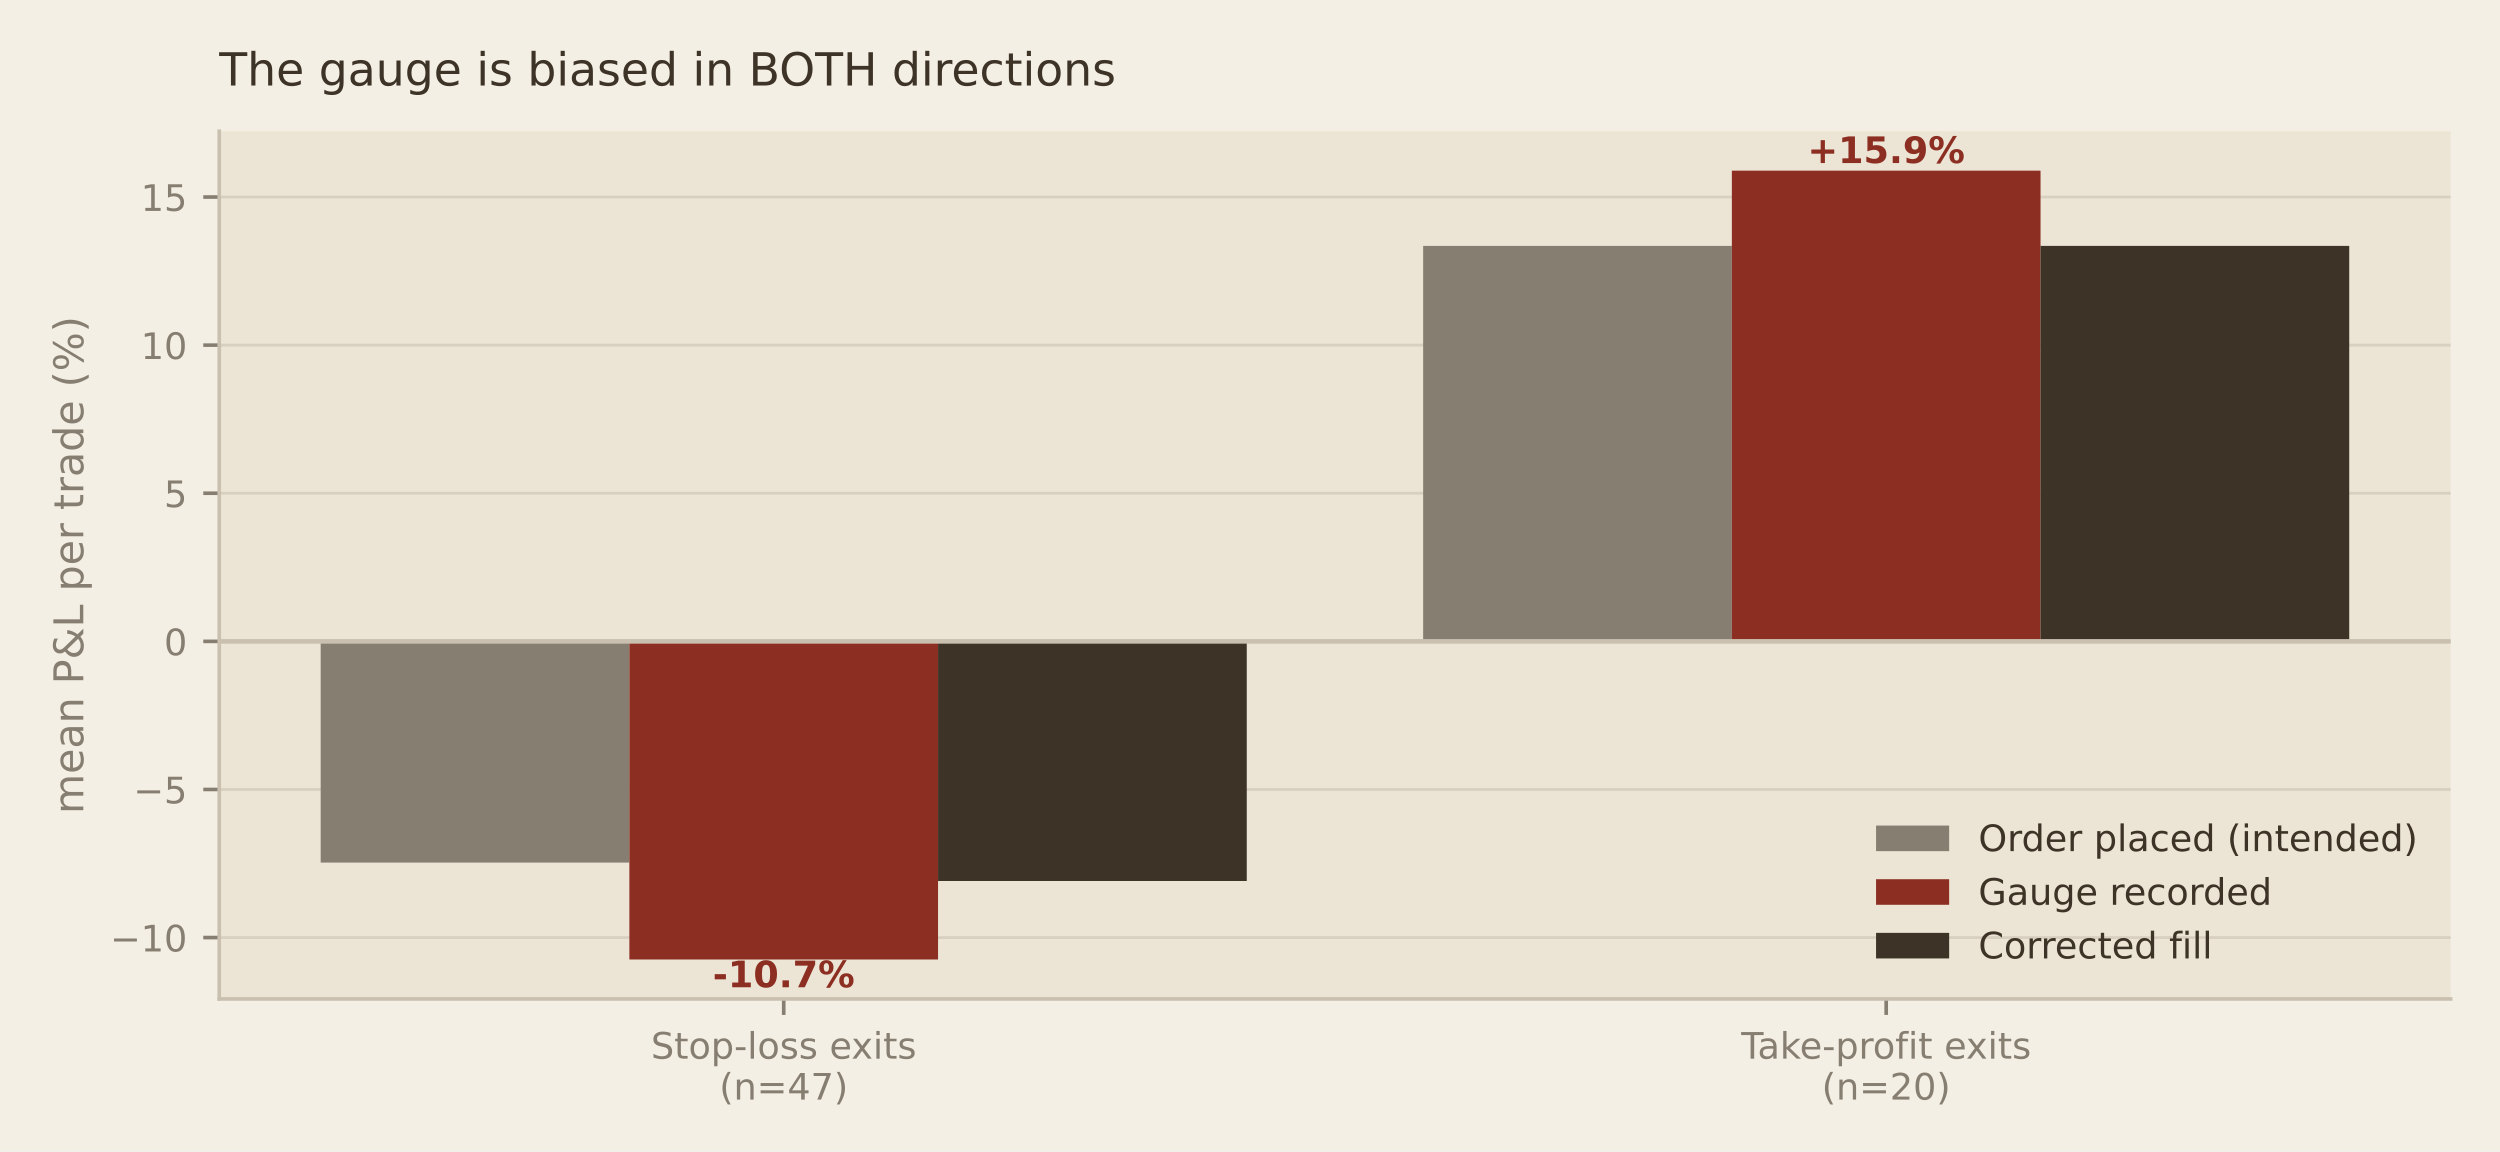
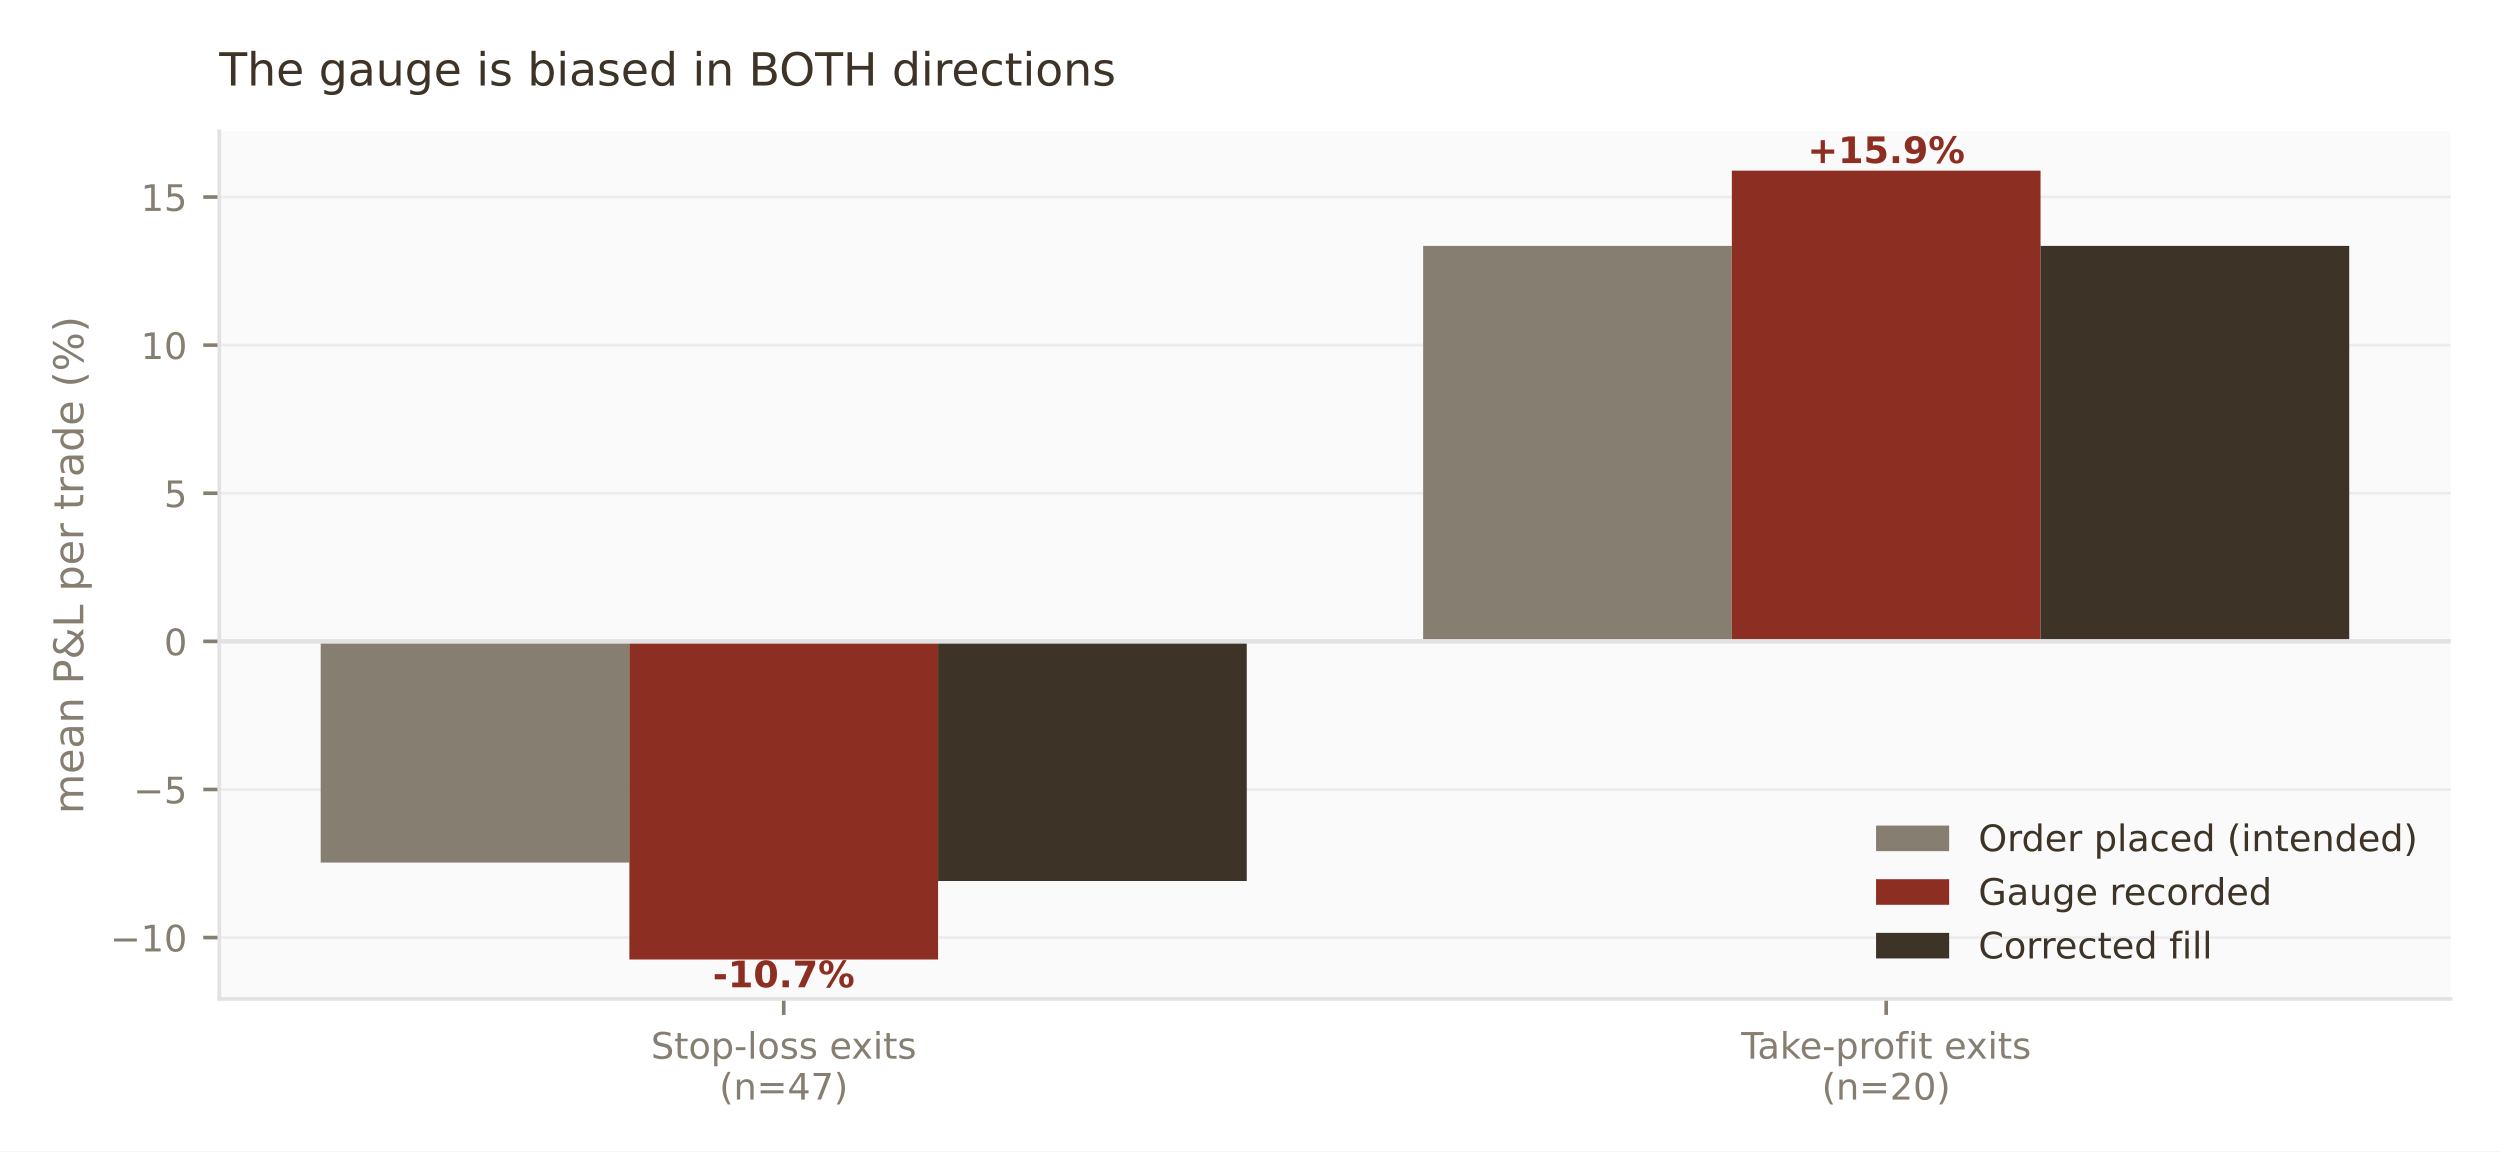
<svg xmlns="http://www.w3.org/2000/svg" xmlns:xlink="http://www.w3.org/1999/xlink" width="547.2pt" height="252pt" viewBox="0 0 547.2 252" version="1.1">
  <defs>
    <style type="text/css">*{stroke-linejoin: round; stroke-linecap: butt}</style>
  </defs>
  <g id="figure_1">
    <g id="patch_1">
-       <path d="M 0 252  L 547.2 252  L 547.2 0  L 0 0  z " style="fill: #f4efe4" />
+       <path d="M 0 252  L 547.2 252  L 547.2 0  L 0 0  z " style="fill: #ffffff" />
    </g>
    <g id="axes_1">
      <g id="patch_2">
-         <path d="M 47.99 218.648  L 536.4 218.648  L 536.4 28.72  L 47.99 28.72  z " style="fill: #ece5d6" />
+         <path d="M 47.99 218.648  L 536.4 218.648  L 536.4 28.72  L 47.99 28.72  z " style="fill: #fafafa" />
      </g>
      <g id="matplotlib.axis_1">
        <g id="xtick_1">
          <g id="line2d_1">
            <defs>
              <path id="m60b585667c" d="M 0 0  L 0 3.5  " style="stroke: #877e72; stroke-width: 0.8" />
            </defs>
            <g>
              <use xlink:href="#m60b585667c" x="171.54" y="218.648" style="fill: #877e72; stroke: #877e72; stroke-width: 0.8" />
            </g>
          </g>
          <g id="text_1">
            <g style="fill: #877e72" transform="translate(142.4835 231.7268) scale(0.08 -0.08)">
              <defs>
                <path id="DejaVuSans-53" d="M 3425 4513  L 3425 3897  Q 3066 4069 2747 4153  Q 2428 4238 2131 4238  Q 1616 4238 1336 4038  Q 1056 3838 1056 3469  Q 1056 3159 1242 3001  Q 1428 2844 1947 2747  L 2328 2669  Q 3034 2534 3370 2195  Q 3706 1856 3706 1288  Q 3706 609 3251 259  Q 2797 -91 1919 -91  Q 1588 -91 1214 -16  Q 841 59 441 206  L 441 856  Q 825 641 1194 531  Q 1563 422 1919 422  Q 2459 422 2753 634  Q 3047 847 3047 1241  Q 3047 1584 2836 1778  Q 2625 1972 2144 2069  L 1759 2144  Q 1053 2284 737 2584  Q 422 2884 422 3419  Q 422 4038 858 4394  Q 1294 4750 2059 4750  Q 2388 4750 2728 4690  Q 3069 4631 3425 4513  z " transform="scale(0.015625)" />
                <path id="DejaVuSans-74" d="M 1172 4494  L 1172 3500  L 2356 3500  L 2356 3053  L 1172 3053  L 1172 1153  Q 1172 725 1289 603  Q 1406 481 1766 481  L 2356 481  L 2356 0  L 1766 0  Q 1100 0 847 248  Q 594 497 594 1153  L 594 3053  L 172 3053  L 172 3500  L 594 3500  L 594 4494  L 1172 4494  z " transform="scale(0.015625)" />
                <path id="DejaVuSans-6f" d="M 1959 3097  Q 1497 3097 1228 2736  Q 959 2375 959 1747  Q 959 1119 1226 758  Q 1494 397 1959 397  Q 2419 397 2687 759  Q 2956 1122 2956 1747  Q 2956 2369 2687 2733  Q 2419 3097 1959 3097  z M 1959 3584  Q 2709 3584 3137 3096  Q 3566 2609 3566 1747  Q 3566 888 3137 398  Q 2709 -91 1959 -91  Q 1206 -91 779 398  Q 353 888 353 1747  Q 353 2609 779 3096  Q 1206 3584 1959 3584  z " transform="scale(0.015625)" />
                <path id="DejaVuSans-70" d="M 1159 525  L 1159 -1331  L 581 -1331  L 581 3500  L 1159 3500  L 1159 2969  Q 1341 3281 1617 3432  Q 1894 3584 2278 3584  Q 2916 3584 3314 3078  Q 3713 2572 3713 1747  Q 3713 922 3314 415  Q 2916 -91 2278 -91  Q 1894 -91 1617 61  Q 1341 213 1159 525  z M 3116 1747  Q 3116 2381 2855 2742  Q 2594 3103 2138 3103  Q 1681 3103 1420 2742  Q 1159 2381 1159 1747  Q 1159 1113 1420 752  Q 1681 391 2138 391  Q 2594 391 2855 752  Q 3116 1113 3116 1747  z " transform="scale(0.015625)" />
                <path id="DejaVuSans-2d" d="M 313 2009  L 1997 2009  L 1997 1497  L 313 1497  L 313 2009  z " transform="scale(0.015625)" />
                <path id="DejaVuSans-6c" d="M 603 4863  L 1178 4863  L 1178 0  L 603 0  L 603 4863  z " transform="scale(0.015625)" />
                <path id="DejaVuSans-73" d="M 2834 3397  L 2834 2853  Q 2591 2978 2328 3040  Q 2066 3103 1784 3103  Q 1356 3103 1142 2972  Q 928 2841 928 2578  Q 928 2378 1081 2264  Q 1234 2150 1697 2047  L 1894 2003  Q 2506 1872 2764 1633  Q 3022 1394 3022 966  Q 3022 478 2636 193  Q 2250 -91 1575 -91  Q 1294 -91 989 -36  Q 684 19 347 128  L 347 722  Q 666 556 975 473  Q 1284 391 1588 391  Q 1994 391 2212 530  Q 2431 669 2431 922  Q 2431 1156 2273 1281  Q 2116 1406 1581 1522  L 1381 1569  Q 847 1681 609 1914  Q 372 2147 372 2553  Q 372 3047 722 3315  Q 1072 3584 1716 3584  Q 2034 3584 2315 3537  Q 2597 3491 2834 3397  z " transform="scale(0.015625)" />
                <path id="DejaVuSans-20" transform="scale(0.015625)" />
                <path id="DejaVuSans-65" d="M 3597 1894  L 3597 1613  L 953 1613  Q 991 1019 1311 708  Q 1631 397 2203 397  Q 2534 397 2845 478  Q 3156 559 3463 722  L 3463 178  Q 3153 47 2828 -22  Q 2503 -91 2169 -91  Q 1331 -91 842 396  Q 353 884 353 1716  Q 353 2575 817 3079  Q 1281 3584 2069 3584  Q 2775 3584 3186 3129  Q 3597 2675 3597 1894  z M 3022 2063  Q 3016 2534 2758 2815  Q 2500 3097 2075 3097  Q 1594 3097 1305 2825  Q 1016 2553 972 2059  L 3022 2063  z " transform="scale(0.015625)" />
                <path id="DejaVuSans-78" d="M 3513 3500  L 2247 1797  L 3578 0  L 2900 0  L 1881 1375  L 863 0  L 184 0  L 1544 1831  L 300 3500  L 978 3500  L 1906 2253  L 2834 3500  L 3513 3500  z " transform="scale(0.015625)" />
                <path id="DejaVuSans-69" d="M 603 3500  L 1178 3500  L 1178 0  L 603 0  L 603 3500  z M 603 4863  L 1178 4863  L 1178 4134  L 603 4134  L 603 4863  z " transform="scale(0.015625)" />
              </defs>
              <use xlink:href="#DejaVuSans-53" />
              <use xlink:href="#DejaVuSans-74" transform="translate(63.47656 0)" />
              <use xlink:href="#DejaVuSans-6f" transform="translate(102.6855 0)" />
              <use xlink:href="#DejaVuSans-70" transform="translate(163.8672 0)" />
              <use xlink:href="#DejaVuSans-2d" transform="translate(227.3438 0)" />
              <use xlink:href="#DejaVuSans-6c" transform="translate(263.4277 0)" />
              <use xlink:href="#DejaVuSans-6f" transform="translate(291.2109 0)" />
              <use xlink:href="#DejaVuSans-73" transform="translate(352.3926 0)" />
              <use xlink:href="#DejaVuSans-73" transform="translate(404.4922 0)" />
              <use xlink:href="#DejaVuSans-20" transform="translate(456.5918 0)" />
              <use xlink:href="#DejaVuSans-65" transform="translate(488.3789 0)" />
              <use xlink:href="#DejaVuSans-78" transform="translate(548.1523 0)" />
              <use xlink:href="#DejaVuSans-69" transform="translate(607.332 0)" />
              <use xlink:href="#DejaVuSans-74" transform="translate(635.1152 0)" />
              <use xlink:href="#DejaVuSans-73" transform="translate(674.3242 0)" />
            </g>
            <g style="fill: #877e72" transform="translate(157.4422 240.685) scale(0.08 -0.08)">
              <defs>
                <path id="DejaVuSans-28" d="M 1984 4856  Q 1566 4138 1362 3434  Q 1159 2731 1159 2009  Q 1159 1288 1364 580  Q 1569 -128 1984 -844  L 1484 -844  Q 1016 -109 783 600  Q 550 1309 550 2009  Q 550 2706 781 3412  Q 1013 4119 1484 4856  L 1984 4856  z " transform="scale(0.015625)" />
                <path id="DejaVuSans-6e" d="M 3513 2113  L 3513 0  L 2938 0  L 2938 2094  Q 2938 2591 2744 2837  Q 2550 3084 2163 3084  Q 1697 3084 1428 2787  Q 1159 2491 1159 1978  L 1159 0  L 581 0  L 581 3500  L 1159 3500  L 1159 2956  Q 1366 3272 1645 3428  Q 1925 3584 2291 3584  Q 2894 3584 3203 3211  Q 3513 2838 3513 2113  z " transform="scale(0.015625)" />
                <path id="DejaVuSans-3d" d="M 678 2906  L 4684 2906  L 4684 2381  L 678 2381  L 678 2906  z M 678 1631  L 4684 1631  L 4684 1100  L 678 1100  L 678 1631  z " transform="scale(0.015625)" />
                <path id="DejaVuSans-34" d="M 2419 4116  L 825 1625  L 2419 1625  L 2419 4116  z M 2253 4666  L 3047 4666  L 3047 1625  L 3713 1625  L 3713 1100  L 3047 1100  L 3047 0  L 2419 0  L 2419 1100  L 313 1100  L 313 1709  L 2253 4666  z " transform="scale(0.015625)" />
                <path id="DejaVuSans-37" d="M 525 4666  L 3525 4666  L 3525 4397  L 1831 0  L 1172 0  L 2766 4134  L 525 4134  L 525 4666  z " transform="scale(0.015625)" />
                <path id="DejaVuSans-29" d="M 513 4856  L 1013 4856  Q 1481 4119 1714 3412  Q 1947 2706 1947 2009  Q 1947 1309 1714 600  Q 1481 -109 1013 -844  L 513 -844  Q 928 -128 1133 580  Q 1338 1288 1338 2009  Q 1338 2731 1133 3434  Q 928 4138 513 4856  z " transform="scale(0.015625)" />
              </defs>
              <use xlink:href="#DejaVuSans-28" />
              <use xlink:href="#DejaVuSans-6e" transform="translate(39.01367 0)" />
              <use xlink:href="#DejaVuSans-3d" transform="translate(102.3926 0)" />
              <use xlink:href="#DejaVuSans-34" transform="translate(186.1816 0)" />
              <use xlink:href="#DejaVuSans-37" transform="translate(249.8047 0)" />
              <use xlink:href="#DejaVuSans-29" transform="translate(313.4277 0)" />
            </g>
          </g>
        </g>
        <g id="xtick_2">
          <g id="line2d_2">
            <g>
              <use xlink:href="#m60b585667c" x="412.85" y="218.648" style="fill: #877e72; stroke: #877e72; stroke-width: 0.8" />
            </g>
          </g>
          <g id="text_2">
            <g style="fill: #877e72" transform="translate(381.1178 231.7268) scale(0.08 -0.08)">
              <defs>
                <path id="DejaVuSans-54" d="M -19 4666  L 3928 4666  L 3928 4134  L 2272 4134  L 2272 0  L 1638 0  L 1638 4134  L -19 4134  L -19 4666  z " transform="scale(0.015625)" />
                <path id="DejaVuSans-61" d="M 2194 1759  Q 1497 1759 1228 1600  Q 959 1441 959 1056  Q 959 750 1161 570  Q 1363 391 1709 391  Q 2188 391 2477 730  Q 2766 1069 2766 1631  L 2766 1759  L 2194 1759  z M 3341 1997  L 3341 0  L 2766 0  L 2766 531  Q 2569 213 2275 61  Q 1981 -91 1556 -91  Q 1019 -91 701 211  Q 384 513 384 1019  Q 384 1609 779 1909  Q 1175 2209 1959 2209  L 2766 2209  L 2766 2266  Q 2766 2663 2505 2880  Q 2244 3097 1772 3097  Q 1472 3097 1187 3025  Q 903 2953 641 2809  L 641 3341  Q 956 3463 1253 3523  Q 1550 3584 1831 3584  Q 2591 3584 2966 3190  Q 3341 2797 3341 1997  z " transform="scale(0.015625)" />
                <path id="DejaVuSans-6b" d="M 581 4863  L 1159 4863  L 1159 1991  L 2875 3500  L 3609 3500  L 1753 1863  L 3688 0  L 2938 0  L 1159 1709  L 1159 0  L 581 0  L 581 4863  z " transform="scale(0.015625)" />
                <path id="DejaVuSans-72" d="M 2631 2963  Q 2534 3019 2420 3045  Q 2306 3072 2169 3072  Q 1681 3072 1420 2755  Q 1159 2438 1159 1844  L 1159 0  L 581 0  L 581 3500  L 1159 3500  L 1159 2956  Q 1341 3275 1631 3429  Q 1922 3584 2338 3584  Q 2397 3584 2469 3576  Q 2541 3569 2628 3553  L 2631 2963  z " transform="scale(0.015625)" />
                <path id="DejaVuSans-66" d="M 2375 4863  L 2375 4384  L 1825 4384  Q 1516 4384 1395 4259  Q 1275 4134 1275 3809  L 1275 3500  L 2222 3500  L 2222 3053  L 1275 3053  L 1275 0  L 697 0  L 697 3053  L 147 3053  L 147 3500  L 697 3500  L 697 3744  Q 697 4328 969 4595  Q 1241 4863 1831 4863  L 2375 4863  z " transform="scale(0.015625)" />
              </defs>
              <use xlink:href="#DejaVuSans-54" />
              <use xlink:href="#DejaVuSans-61" transform="translate(44.58398 0)" />
              <use xlink:href="#DejaVuSans-6b" transform="translate(105.8633 0)" />
              <use xlink:href="#DejaVuSans-65" transform="translate(160.1484 0)" />
              <use xlink:href="#DejaVuSans-2d" transform="translate(221.6719 0)" />
              <use xlink:href="#DejaVuSans-70" transform="translate(257.7559 0)" />
              <use xlink:href="#DejaVuSans-72" transform="translate(321.2324 0)" />
              <use xlink:href="#DejaVuSans-6f" transform="translate(360.0957 0)" />
              <use xlink:href="#DejaVuSans-66" transform="translate(421.2773 0)" />
              <use xlink:href="#DejaVuSans-69" transform="translate(456.4824 0)" />
              <use xlink:href="#DejaVuSans-74" transform="translate(484.2656 0)" />
              <use xlink:href="#DejaVuSans-20" transform="translate(523.4746 0)" />
              <use xlink:href="#DejaVuSans-65" transform="translate(555.2617 0)" />
              <use xlink:href="#DejaVuSans-78" transform="translate(615.0352 0)" />
              <use xlink:href="#DejaVuSans-69" transform="translate(674.2148 0)" />
              <use xlink:href="#DejaVuSans-74" transform="translate(701.998 0)" />
              <use xlink:href="#DejaVuSans-73" transform="translate(741.207 0)" />
            </g>
            <g style="fill: #877e72" transform="translate(398.7515 240.685) scale(0.08 -0.08)">
              <defs>
                <path id="DejaVuSans-32" d="M 1228 531  L 3431 531  L 3431 0  L 469 0  L 469 531  Q 828 903 1448 1529  Q 2069 2156 2228 2338  Q 2531 2678 2651 2914  Q 2772 3150 2772 3378  Q 2772 3750 2511 3984  Q 2250 4219 1831 4219  Q 1534 4219 1204 4116  Q 875 4013 500 3803  L 500 4441  Q 881 4594 1212 4672  Q 1544 4750 1819 4750  Q 2544 4750 2975 4387  Q 3406 4025 3406 3419  Q 3406 3131 3298 2873  Q 3191 2616 2906 2266  Q 2828 2175 2409 1742  Q 1991 1309 1228 531  z " transform="scale(0.015625)" />
                <path id="DejaVuSans-30" d="M 2034 4250  Q 1547 4250 1301 3770  Q 1056 3291 1056 2328  Q 1056 1369 1301 889  Q 1547 409 2034 409  Q 2525 409 2770 889  Q 3016 1369 3016 2328  Q 3016 3291 2770 3770  Q 2525 4250 2034 4250  z M 2034 4750  Q 2819 4750 3233 4129  Q 3647 3509 3647 2328  Q 3647 1150 3233 529  Q 2819 -91 2034 -91  Q 1250 -91 836 529  Q 422 1150 422 2328  Q 422 3509 836 4129  Q 1250 4750 2034 4750  z " transform="scale(0.015625)" />
              </defs>
              <use xlink:href="#DejaVuSans-28" />
              <use xlink:href="#DejaVuSans-6e" transform="translate(39.01367 0)" />
              <use xlink:href="#DejaVuSans-3d" transform="translate(102.3926 0)" />
              <use xlink:href="#DejaVuSans-32" transform="translate(186.1816 0)" />
              <use xlink:href="#DejaVuSans-30" transform="translate(249.8047 0)" />
              <use xlink:href="#DejaVuSans-29" transform="translate(313.4277 0)" />
            </g>
          </g>
        </g>
      </g>
      <g id="matplotlib.axis_2">
        <g id="ytick_1">
          <g id="line2d_3">
-             <path d="M 47.99 205.217  L 536.4 205.217  " clip-path="url(#p1e7b9d363e)" style="fill: none; stroke: #c9c0b0; stroke-opacity: 0.6; stroke-width: 0.6; stroke-linecap: square" />
+             <path d="M 47.99 205.217  L 536.4 205.217  " clip-path="url(#p1e7b9d363e)" style="fill: none; stroke: #e2e2e2; stroke-opacity: 0.6; stroke-width: 0.6; stroke-linecap: square" />
          </g>
          <g id="line2d_4">
            <defs>
              <path id="m9ffd60b6a6" d="M 0 0  L -3.5 0  " style="stroke: #877e72; stroke-width: 0.8" />
            </defs>
            <g>
              <use xlink:href="#m9ffd60b6a6" x="47.99" y="205.217" style="fill: #877e72; stroke: #877e72; stroke-width: 0.8" />
            </g>
          </g>
          <g id="text_3">
            <g style="fill: #877e72" transform="translate(24.10625 208.2563) scale(0.08 -0.08)">
              <defs>
                <path id="DejaVuSans-2212" d="M 678 2272  L 4684 2272  L 4684 1741  L 678 1741  L 678 2272  z " transform="scale(0.015625)" />
                <path id="DejaVuSans-31" d="M 794 531  L 1825 531  L 1825 4091  L 703 3866  L 703 4441  L 1819 4666  L 2450 4666  L 2450 531  L 3481 531  L 3481 0  L 794 0  L 794 531  z " transform="scale(0.015625)" />
              </defs>
              <use xlink:href="#DejaVuSans-2212" />
              <use xlink:href="#DejaVuSans-31" transform="translate(83.78906 0)" />
              <use xlink:href="#DejaVuSans-30" transform="translate(147.4121 0)" />
            </g>
          </g>
        </g>
        <g id="ytick_2">
          <g id="line2d_5">
-             <path d="M 47.99 172.798  L 536.4 172.798  " clip-path="url(#p1e7b9d363e)" style="fill: none; stroke: #c9c0b0; stroke-opacity: 0.6; stroke-width: 0.6; stroke-linecap: square" />
+             <path d="M 47.99 172.798  L 536.4 172.798  " clip-path="url(#p1e7b9d363e)" style="fill: none; stroke: #e2e2e2; stroke-opacity: 0.6; stroke-width: 0.6; stroke-linecap: square" />
          </g>
          <g id="line2d_6">
            <g>
              <use xlink:href="#m9ffd60b6a6" x="47.99" y="172.798" style="fill: #877e72; stroke: #877e72; stroke-width: 0.8" />
            </g>
          </g>
          <g id="text_4">
            <g style="fill: #877e72" transform="translate(29.19625 175.8377) scale(0.08 -0.08)">
              <defs>
                <path id="DejaVuSans-35" d="M 691 4666  L 3169 4666  L 3169 4134  L 1269 4134  L 1269 2991  Q 1406 3038 1543 3061  Q 1681 3084 1819 3084  Q 2600 3084 3056 2656  Q 3513 2228 3513 1497  Q 3513 744 3044 326  Q 2575 -91 1722 -91  Q 1428 -91 1123 -41  Q 819 9 494 109  L 494 744  Q 775 591 1075 516  Q 1375 441 1709 441  Q 2250 441 2565 725  Q 2881 1009 2881 1497  Q 2881 1984 2565 2268  Q 2250 2553 1709 2553  Q 1456 2553 1204 2497  Q 953 2441 691 2322  L 691 4666  z " transform="scale(0.015625)" />
              </defs>
              <use xlink:href="#DejaVuSans-2212" />
              <use xlink:href="#DejaVuSans-35" transform="translate(83.78906 0)" />
            </g>
          </g>
        </g>
        <g id="ytick_3">
          <g id="line2d_7">
-             <path d="M 47.99 140.38  L 536.4 140.38  " clip-path="url(#p1e7b9d363e)" style="fill: none; stroke: #c9c0b0; stroke-opacity: 0.6; stroke-width: 0.6; stroke-linecap: square" />
+             <path d="M 47.99 140.38  L 536.4 140.38  " clip-path="url(#p1e7b9d363e)" style="fill: none; stroke: #e2e2e2; stroke-opacity: 0.6; stroke-width: 0.6; stroke-linecap: square" />
          </g>
          <g id="line2d_8">
            <g>
              <use xlink:href="#m9ffd60b6a6" x="47.99" y="140.38" style="fill: #877e72; stroke: #877e72; stroke-width: 0.8" />
            </g>
          </g>
          <g id="text_5">
            <g style="fill: #877e72" transform="translate(35.9 143.419) scale(0.08 -0.08)">
              <use xlink:href="#DejaVuSans-30" />
            </g>
          </g>
        </g>
        <g id="ytick_4">
          <g id="line2d_9">
-             <path d="M 47.99 107.961  L 536.4 107.961  " clip-path="url(#p1e7b9d363e)" style="fill: none; stroke: #c9c0b0; stroke-opacity: 0.6; stroke-width: 0.6; stroke-linecap: square" />
+             <path d="M 47.99 107.961  L 536.4 107.961  " clip-path="url(#p1e7b9d363e)" style="fill: none; stroke: #e2e2e2; stroke-opacity: 0.6; stroke-width: 0.6; stroke-linecap: square" />
          </g>
          <g id="line2d_10">
            <g>
              <use xlink:href="#m9ffd60b6a6" x="47.99" y="107.961" style="fill: #877e72; stroke: #877e72; stroke-width: 0.8" />
            </g>
          </g>
          <g id="text_6">
            <g style="fill: #877e72" transform="translate(35.9 111.0003) scale(0.08 -0.08)">
              <use xlink:href="#DejaVuSans-35" />
            </g>
          </g>
        </g>
        <g id="ytick_5">
          <g id="line2d_11">
-             <path d="M 47.99 75.542  L 536.4 75.542  " clip-path="url(#p1e7b9d363e)" style="fill: none; stroke: #c9c0b0; stroke-opacity: 0.6; stroke-width: 0.6; stroke-linecap: square" />
+             <path d="M 47.99 75.542  L 536.4 75.542  " clip-path="url(#p1e7b9d363e)" style="fill: none; stroke: #e2e2e2; stroke-opacity: 0.6; stroke-width: 0.6; stroke-linecap: square" />
          </g>
          <g id="line2d_12">
            <g>
              <use xlink:href="#m9ffd60b6a6" x="47.99" y="75.542" style="fill: #877e72; stroke: #877e72; stroke-width: 0.8" />
            </g>
          </g>
          <g id="text_7">
            <g style="fill: #877e72" transform="translate(30.81 78.58165) scale(0.08 -0.08)">
              <use xlink:href="#DejaVuSans-31" />
              <use xlink:href="#DejaVuSans-30" transform="translate(63.62305 0)" />
            </g>
          </g>
        </g>
        <g id="ytick_6">
          <g id="line2d_13">
-             <path d="M 47.99 43.124  L 536.4 43.124  " clip-path="url(#p1e7b9d363e)" style="fill: none; stroke: #c9c0b0; stroke-opacity: 0.6; stroke-width: 0.6; stroke-linecap: square" />
+             <path d="M 47.99 43.124  L 536.4 43.124  " clip-path="url(#p1e7b9d363e)" style="fill: none; stroke: #e2e2e2; stroke-opacity: 0.6; stroke-width: 0.6; stroke-linecap: square" />
          </g>
          <g id="line2d_14">
            <g>
              <use xlink:href="#m9ffd60b6a6" x="47.99" y="43.124" style="fill: #877e72; stroke: #877e72; stroke-width: 0.8" />
            </g>
          </g>
          <g id="text_8">
            <g style="fill: #877e72" transform="translate(30.81 46.16299) scale(0.08 -0.08)">
              <use xlink:href="#DejaVuSans-31" />
              <use xlink:href="#DejaVuSans-35" transform="translate(63.62305 0)" />
            </g>
          </g>
        </g>
        <g id="text_9">
          <g style="fill: #877e72" transform="translate(18.23453 178.1565) rotate(-90) scale(0.09 -0.09)">
            <defs>
              <path id="DejaVuSans-6d" d="M 3328 2828  Q 3544 3216 3844 3400  Q 4144 3584 4550 3584  Q 5097 3584 5394 3201  Q 5691 2819 5691 2113  L 5691 0  L 5113 0  L 5113 2094  Q 5113 2597 4934 2840  Q 4756 3084 4391 3084  Q 3944 3084 3684 2787  Q 3425 2491 3425 1978  L 3425 0  L 2847 0  L 2847 2094  Q 2847 2600 2669 2842  Q 2491 3084 2119 3084  Q 1678 3084 1418 2786  Q 1159 2488 1159 1978  L 1159 0  L 581 0  L 581 3500  L 1159 3500  L 1159 2956  Q 1356 3278 1631 3431  Q 1906 3584 2284 3584  Q 2666 3584 2933 3390  Q 3200 3197 3328 2828  z " transform="scale(0.015625)" />
              <path id="DejaVuSans-50" d="M 1259 4147  L 1259 2394  L 2053 2394  Q 2494 2394 2734 2622  Q 2975 2850 2975 3272  Q 2975 3691 2734 3919  Q 2494 4147 2053 4147  L 1259 4147  z M 628 4666  L 2053 4666  Q 2838 4666 3239 4311  Q 3641 3956 3641 3272  Q 3641 2581 3239 2228  Q 2838 1875 2053 1875  L 1259 1875  L 1259 0  L 628 0  L 628 4666  z " transform="scale(0.015625)" />
              <path id="DejaVuSans-26" d="M 1556 2509  Q 1272 2256 1139 2004  Q 1006 1753 1006 1478  Q 1006 1022 1337 719  Q 1669 416 2169 416  Q 2466 416 2725 514  Q 2984 613 3213 813  L 1556 2509  z M 1997 2859  L 3584 1234  Q 3769 1513 3872 1830  Q 3975 2147 3994 2503  L 4575 2503  Q 4538 2091 4375 1687  Q 4213 1284 3922 891  L 4794 0  L 4006 0  L 3559 459  Q 3234 181 2878 45  Q 2522 -91 2113 -91  Q 1359 -91 881 339  Q 403 769 403 1441  Q 403 1841 612 2192  Q 822 2544 1241 2853  Q 1091 3050 1012 3245  Q 934 3441 934 3628  Q 934 4134 1281 4442  Q 1628 4750 2203 4750  Q 2463 4750 2720 4694  Q 2978 4638 3244 4525  L 3244 3956  Q 2972 4103 2725 4179  Q 2478 4256 2266 4256  Q 1938 4256 1733 4082  Q 1528 3909 1528 3634  Q 1528 3475 1620 3314  Q 1713 3153 1997 2859  z " transform="scale(0.015625)" />
              <path id="DejaVuSans-4c" d="M 628 4666  L 1259 4666  L 1259 531  L 3531 531  L 3531 0  L 628 0  L 628 4666  z " transform="scale(0.015625)" />
              <path id="DejaVuSans-64" d="M 2906 2969  L 2906 4863  L 3481 4863  L 3481 0  L 2906 0  L 2906 525  Q 2725 213 2448 61  Q 2172 -91 1784 -91  Q 1150 -91 751 415  Q 353 922 353 1747  Q 353 2572 751 3078  Q 1150 3584 1784 3584  Q 2172 3584 2448 3432  Q 2725 3281 2906 2969  z M 947 1747  Q 947 1113 1208 752  Q 1469 391 1925 391  Q 2381 391 2643 752  Q 2906 1113 2906 1747  Q 2906 2381 2643 2742  Q 2381 3103 1925 3103  Q 1469 3103 1208 2742  Q 947 2381 947 1747  z " transform="scale(0.015625)" />
              <path id="DejaVuSans-25" d="M 4653 2053  Q 4381 2053 4226 1822  Q 4072 1591 4072 1178  Q 4072 772 4226 539  Q 4381 306 4653 306  Q 4919 306 5073 539  Q 5228 772 5228 1178  Q 5228 1588 5073 1820  Q 4919 2053 4653 2053  z M 4653 2450  Q 5147 2450 5437 2106  Q 5728 1763 5728 1178  Q 5728 594 5436 251  Q 5144 -91 4653 -91  Q 4153 -91 3862 251  Q 3572 594 3572 1178  Q 3572 1766 3864 2108  Q 4156 2450 4653 2450  z M 1428 4353  Q 1159 4353 1004 4120  Q 850 3888 850 3481  Q 850 3069 1003 2837  Q 1156 2606 1428 2606  Q 1700 2606 1854 2837  Q 2009 3069 2009 3481  Q 2009 3884 1853 4118  Q 1697 4353 1428 4353  z M 4250 4750  L 4750 4750  L 1831 -91  L 1331 -91  L 4250 4750  z M 1428 4750  Q 1922 4750 2215 4408  Q 2509 4066 2509 3481  Q 2509 2891 2217 2550  Q 1925 2209 1428 2209  Q 931 2209 642 2551  Q 353 2894 353 3481  Q 353 4063 643 4406  Q 934 4750 1428 4750  z " transform="scale(0.015625)" />
            </defs>
            <use xlink:href="#DejaVuSans-6d" />
            <use xlink:href="#DejaVuSans-65" transform="translate(97.41211 0)" />
            <use xlink:href="#DejaVuSans-61" transform="translate(158.9355 0)" />
            <use xlink:href="#DejaVuSans-6e" transform="translate(220.2148 0)" />
            <use xlink:href="#DejaVuSans-20" transform="translate(283.5938 0)" />
            <use xlink:href="#DejaVuSans-50" transform="translate(315.3809 0)" />
            <use xlink:href="#DejaVuSans-26" transform="translate(375.6836 0)" />
            <use xlink:href="#DejaVuSans-4c" transform="translate(453.6621 0)" />
            <use xlink:href="#DejaVuSans-20" transform="translate(509.375 0)" />
            <use xlink:href="#DejaVuSans-70" transform="translate(541.1621 0)" />
            <use xlink:href="#DejaVuSans-65" transform="translate(604.6387 0)" />
            <use xlink:href="#DejaVuSans-72" transform="translate(666.1621 0)" />
            <use xlink:href="#DejaVuSans-20" transform="translate(707.2754 0)" />
            <use xlink:href="#DejaVuSans-74" transform="translate(739.0625 0)" />
            <use xlink:href="#DejaVuSans-72" transform="translate(778.2715 0)" />
            <use xlink:href="#DejaVuSans-61" transform="translate(819.3848 0)" />
            <use xlink:href="#DejaVuSans-64" transform="translate(880.6641 0)" />
            <use xlink:href="#DejaVuSans-65" transform="translate(944.1406 0)" />
            <use xlink:href="#DejaVuSans-20" transform="translate(1005.664 0)" />
            <use xlink:href="#DejaVuSans-28" transform="translate(1037.451 0)" />
            <use xlink:href="#DejaVuSans-25" transform="translate(1076.465 0)" />
            <use xlink:href="#DejaVuSans-29" transform="translate(1171.484 0)" />
          </g>
        </g>
      </g>
      <g id="patch_3">
        <path d="M 70.19 140.38  L 137.757 140.38  L 137.757 188.801  L 70.19 188.801  z " clip-path="url(#p1e7b9d363e)" style="fill: #877e72" />
      </g>
      <g id="patch_4">
        <path d="M 311.5 140.38  L 379.066 140.38  L 379.066 53.822  L 311.5 53.822  z " clip-path="url(#p1e7b9d363e)" style="fill: #877e72" />
      </g>
      <g id="patch_5">
        <path d="M 137.757 140.38  L 205.324 140.38  L 205.324 210.015  L 137.757 210.015  z " clip-path="url(#p1e7b9d363e)" style="fill: #8c2f22" />
      </g>
      <g id="patch_6">
        <path d="M 379.066 140.38  L 446.633 140.38  L 446.633 37.353  L 379.066 37.353  z " clip-path="url(#p1e7b9d363e)" style="fill: #8c2f22" />
      </g>
      <g id="patch_7">
        <path d="M 205.324 140.38  L 272.89 140.38  L 272.89 192.833  L 205.324 192.833  z " clip-path="url(#p1e7b9d363e)" style="fill: #3d3327" />
      </g>
      <g id="patch_8">
        <path d="M 446.633 140.38  L 514.2 140.38  L 514.2 53.822  L 446.633 53.822  z " clip-path="url(#p1e7b9d363e)" style="fill: #3d3327" />
      </g>
      <g id="line2d_15">
-         <path d="M 47.99 140.38  L 536.4 140.38  " clip-path="url(#p1e7b9d363e)" style="fill: none; stroke: #c9c0b0; stroke-linecap: square" />
+         <path d="M 47.99 140.38  L 536.4 140.38  " clip-path="url(#p1e7b9d363e)" style="fill: none; stroke: #e2e2e2; stroke-linecap: square" />
      </g>
      <g id="patch_9">
-         <path d="M 47.99 218.648  L 47.99 28.72  " style="fill: none; stroke: #c9c0b0; stroke-width: 0.8; stroke-linejoin: miter; stroke-linecap: square" />
+         <path d="M 47.99 218.648  L 47.99 28.72  " style="fill: none; stroke: #e2e2e2; stroke-width: 0.8; stroke-linejoin: miter; stroke-linecap: square" />
      </g>
      <g id="patch_10">
-         <path d="M 47.99 218.648  L 536.4 218.648  " style="fill: none; stroke: #c9c0b0; stroke-width: 0.8; stroke-linejoin: miter; stroke-linecap: square" />
+         <path d="M 47.99 218.648  L 536.4 218.648  " style="fill: none; stroke: #e2e2e2; stroke-width: 0.8; stroke-linejoin: miter; stroke-linecap: square" />
      </g>
      <g id="text_10">
        <g style="fill: #8c2f22" transform="translate(156.0035 216.0937) scale(0.08 -0.08)">
          <defs>
            <path id="DejaVuSans-Bold-2d" d="M 347 2297  L 2309 2297  L 2309 1388  L 347 1388  L 347 2297  z " transform="scale(0.015625)" />
            <path id="DejaVuSans-Bold-31" d="M 750 831  L 1813 831  L 1813 3847  L 722 3622  L 722 4441  L 1806 4666  L 2950 4666  L 2950 831  L 4013 831  L 4013 0  L 750 0  L 750 831  z " transform="scale(0.015625)" />
            <path id="DejaVuSans-Bold-30" d="M 2944 2338  Q 2944 3213 2780 3570  Q 2616 3928 2228 3928  Q 1841 3928 1675 3570  Q 1509 3213 1509 2338  Q 1509 1453 1675 1090  Q 1841 728 2228 728  Q 2613 728 2778 1090  Q 2944 1453 2944 2338  z M 4147 2328  Q 4147 1169 3647 539  Q 3147 -91 2228 -91  Q 1306 -91 806 539  Q 306 1169 306 2328  Q 306 3491 806 4120  Q 1306 4750 2228 4750  Q 3147 4750 3647 4120  Q 4147 3491 4147 2328  z " transform="scale(0.015625)" />
            <path id="DejaVuSans-Bold-2e" d="M 653 1209  L 1778 1209  L 1778 0  L 653 0  L 653 1209  z " transform="scale(0.015625)" />
            <path id="DejaVuSans-Bold-37" d="M 428 4666  L 3944 4666  L 3944 3988  L 2125 0  L 953 0  L 2675 3781  L 428 3781  L 428 4666  z " transform="scale(0.015625)" />
            <path id="DejaVuSans-Bold-25" d="M 4959 1925  Q 4738 1925 4616 1733  Q 4494 1541 4494 1184  Q 4494 825 4614 633  Q 4734 441 4959 441  Q 5184 441 5303 633  Q 5422 825 5422 1184  Q 5422 1541 5301 1733  Q 5181 1925 4959 1925  z M 4959 2450  Q 5541 2450 5875 2112  Q 6209 1775 6209 1184  Q 6209 594 5875 251  Q 5541 -91 4959 -91  Q 4378 -91 4042 251  Q 3706 594 3706 1184  Q 3706 1772 4042 2111  Q 4378 2450 4959 2450  z M 2094 -91  L 1403 -91  L 4319 4750  L 5013 4750  L 2094 -91  z M 1453 4750  Q 2034 4750 2367 4411  Q 2700 4072 2700 3481  Q 2700 2891 2367 2550  Q 2034 2209 1453 2209  Q 872 2209 539 2550  Q 206 2891 206 3481  Q 206 4072 539 4411  Q 872 4750 1453 4750  z M 1453 4225  Q 1228 4225 1106 4031  Q 984 3838 984 3481  Q 984 3122 1106 2926  Q 1228 2731 1453 2731  Q 1678 2731 1798 2926  Q 1919 3122 1919 3481  Q 1919 3838 1797 4031  Q 1675 4225 1453 4225  z " transform="scale(0.015625)" />
          </defs>
          <use xlink:href="#DejaVuSans-Bold-2d" />
          <use xlink:href="#DejaVuSans-Bold-31" transform="translate(41.50391 0)" />
          <use xlink:href="#DejaVuSans-Bold-30" transform="translate(111.084 0)" />
          <use xlink:href="#DejaVuSans-Bold-2e" transform="translate(180.6641 0)" />
          <use xlink:href="#DejaVuSans-Bold-37" transform="translate(218.6523 0)" />
          <use xlink:href="#DejaVuSans-Bold-25" transform="translate(288.2324 0)" />
        </g>
      </g>
      <g id="text_11">
        <g style="fill: #8c2f22" transform="translate(395.6209 35.68934) scale(0.08 -0.08)">
          <defs>
            <path id="DejaVuSans-Bold-2b" d="M 3053 4013  L 3053 2375  L 4684 2375  L 4684 1638  L 3053 1638  L 3053 0  L 2309 0  L 2309 1638  L 678 1638  L 678 2375  L 2309 2375  L 2309 4013  L 3053 4013  z " transform="scale(0.015625)" />
            <path id="DejaVuSans-Bold-35" d="M 678 4666  L 3669 4666  L 3669 3781  L 1638 3781  L 1638 3059  Q 1775 3097 1914 3117  Q 2053 3138 2203 3138  Q 3056 3138 3531 2711  Q 4006 2284 4006 1522  Q 4006 766 3489 337  Q 2972 -91 2053 -91  Q 1656 -91 1267 -14  Q 878 63 494 219  L 494 1166  Q 875 947 1217 837  Q 1559 728 1863 728  Q 2300 728 2551 942  Q 2803 1156 2803 1522  Q 2803 1891 2551 2103  Q 2300 2316 1863 2316  Q 1603 2316 1309 2248  Q 1016 2181 678 2041  L 678 4666  z " transform="scale(0.015625)" />
            <path id="DejaVuSans-Bold-39" d="M 641 103  L 641 966  Q 928 831 1190 764  Q 1453 697 1709 697  Q 2247 697 2547 995  Q 2847 1294 2900 1881  Q 2688 1725 2447 1647  Q 2206 1569 1925 1569  Q 1209 1569 770 1986  Q 331 2403 331 3084  Q 331 3838 820 4291  Q 1309 4744 2131 4744  Q 3044 4744 3544 4128  Q 4044 3513 4044 2388  Q 4044 1231 3459 570  Q 2875 -91 1856 -91  Q 1528 -91 1228 -42  Q 928 6 641 103  z M 2125 2350  Q 2441 2350 2600 2554  Q 2759 2759 2759 3169  Q 2759 3575 2600 3781  Q 2441 3988 2125 3988  Q 1809 3988 1650 3781  Q 1491 3575 1491 3169  Q 1491 2759 1650 2554  Q 1809 2350 2125 2350  z " transform="scale(0.015625)" />
          </defs>
          <use xlink:href="#DejaVuSans-Bold-2b" />
          <use xlink:href="#DejaVuSans-Bold-31" transform="translate(83.78906 0)" />
          <use xlink:href="#DejaVuSans-Bold-35" transform="translate(153.3691 0)" />
          <use xlink:href="#DejaVuSans-Bold-2e" transform="translate(222.9492 0)" />
          <use xlink:href="#DejaVuSans-Bold-39" transform="translate(260.9375 0)" />
          <use xlink:href="#DejaVuSans-Bold-25" transform="translate(330.5176 0)" />
        </g>
      </g>
      <g id="text_12">
        <g style="fill: #3d3327" transform="translate(47.99 18.72) scale(0.1 -0.1)">
          <defs>
            <path id="DejaVuSans-68" d="M 3513 2113  L 3513 0  L 2938 0  L 2938 2094  Q 2938 2591 2744 2837  Q 2550 3084 2163 3084  Q 1697 3084 1428 2787  Q 1159 2491 1159 1978  L 1159 0  L 581 0  L 581 4863  L 1159 4863  L 1159 2956  Q 1366 3272 1645 3428  Q 1925 3584 2291 3584  Q 2894 3584 3203 3211  Q 3513 2838 3513 2113  z " transform="scale(0.015625)" />
            <path id="DejaVuSans-67" d="M 2906 1791  Q 2906 2416 2648 2759  Q 2391 3103 1925 3103  Q 1463 3103 1205 2759  Q 947 2416 947 1791  Q 947 1169 1205 825  Q 1463 481 1925 481  Q 2391 481 2648 825  Q 2906 1169 2906 1791  z M 3481 434  Q 3481 -459 3084 -895  Q 2688 -1331 1869 -1331  Q 1566 -1331 1297 -1286  Q 1028 -1241 775 -1147  L 775 -588  Q 1028 -725 1275 -790  Q 1522 -856 1778 -856  Q 2344 -856 2625 -561  Q 2906 -266 2906 331  L 2906 616  Q 2728 306 2450 153  Q 2172 0 1784 0  Q 1141 0 747 490  Q 353 981 353 1791  Q 353 2603 747 3093  Q 1141 3584 1784 3584  Q 2172 3584 2450 3431  Q 2728 3278 2906 2969  L 2906 3500  L 3481 3500  L 3481 434  z " transform="scale(0.015625)" />
            <path id="DejaVuSans-75" d="M 544 1381  L 544 3500  L 1119 3500  L 1119 1403  Q 1119 906 1312 657  Q 1506 409 1894 409  Q 2359 409 2629 706  Q 2900 1003 2900 1516  L 2900 3500  L 3475 3500  L 3475 0  L 2900 0  L 2900 538  Q 2691 219 2414 64  Q 2138 -91 1772 -91  Q 1169 -91 856 284  Q 544 659 544 1381  z M 1991 3584  L 1991 3584  z " transform="scale(0.015625)" />
            <path id="DejaVuSans-62" d="M 3116 1747  Q 3116 2381 2855 2742  Q 2594 3103 2138 3103  Q 1681 3103 1420 2742  Q 1159 2381 1159 1747  Q 1159 1113 1420 752  Q 1681 391 2138 391  Q 2594 391 2855 752  Q 3116 1113 3116 1747  z M 1159 2969  Q 1341 3281 1617 3432  Q 1894 3584 2278 3584  Q 2916 3584 3314 3078  Q 3713 2572 3713 1747  Q 3713 922 3314 415  Q 2916 -91 2278 -91  Q 1894 -91 1617 61  Q 1341 213 1159 525  L 1159 0  L 581 0  L 581 4863  L 1159 4863  L 1159 2969  z " transform="scale(0.015625)" />
            <path id="DejaVuSans-42" d="M 1259 2228  L 1259 519  L 2272 519  Q 2781 519 3026 730  Q 3272 941 3272 1375  Q 3272 1813 3026 2020  Q 2781 2228 2272 2228  L 1259 2228  z M 1259 4147  L 1259 2741  L 2194 2741  Q 2656 2741 2882 2914  Q 3109 3088 3109 3444  Q 3109 3797 2882 3972  Q 2656 4147 2194 4147  L 1259 4147  z M 628 4666  L 2241 4666  Q 2963 4666 3353 4366  Q 3744 4066 3744 3513  Q 3744 3084 3544 2831  Q 3344 2578 2956 2516  Q 3422 2416 3680 2098  Q 3938 1781 3938 1306  Q 3938 681 3513 340  Q 3088 0 2303 0  L 628 0  L 628 4666  z " transform="scale(0.015625)" />
            <path id="DejaVuSans-4f" d="M 2522 4238  Q 1834 4238 1429 3725  Q 1025 3213 1025 2328  Q 1025 1447 1429 934  Q 1834 422 2522 422  Q 3209 422 3611 934  Q 4013 1447 4013 2328  Q 4013 3213 3611 3725  Q 3209 4238 2522 4238  z M 2522 4750  Q 3503 4750 4090 4092  Q 4678 3434 4678 2328  Q 4678 1225 4090 567  Q 3503 -91 2522 -91  Q 1538 -91 948 565  Q 359 1222 359 2328  Q 359 3434 948 4092  Q 1538 4750 2522 4750  z " transform="scale(0.015625)" />
            <path id="DejaVuSans-48" d="M 628 4666  L 1259 4666  L 1259 2753  L 3553 2753  L 3553 4666  L 4184 4666  L 4184 0  L 3553 0  L 3553 2222  L 1259 2222  L 1259 0  L 628 0  L 628 4666  z " transform="scale(0.015625)" />
            <path id="DejaVuSans-63" d="M 3122 3366  L 3122 2828  Q 2878 2963 2633 3030  Q 2388 3097 2138 3097  Q 1578 3097 1268 2742  Q 959 2388 959 1747  Q 959 1106 1268 751  Q 1578 397 2138 397  Q 2388 397 2633 464  Q 2878 531 3122 666  L 3122 134  Q 2881 22 2623 -34  Q 2366 -91 2075 -91  Q 1284 -91 818 406  Q 353 903 353 1747  Q 353 2603 823 3093  Q 1294 3584 2113 3584  Q 2378 3584 2631 3529  Q 2884 3475 3122 3366  z " transform="scale(0.015625)" />
          </defs>
          <use xlink:href="#DejaVuSans-54" />
          <use xlink:href="#DejaVuSans-68" transform="translate(61.08398 0)" />
          <use xlink:href="#DejaVuSans-65" transform="translate(124.4629 0)" />
          <use xlink:href="#DejaVuSans-20" transform="translate(185.9863 0)" />
          <use xlink:href="#DejaVuSans-67" transform="translate(217.7734 0)" />
          <use xlink:href="#DejaVuSans-61" transform="translate(281.25 0)" />
          <use xlink:href="#DejaVuSans-75" transform="translate(342.5293 0)" />
          <use xlink:href="#DejaVuSans-67" transform="translate(405.9082 0)" />
          <use xlink:href="#DejaVuSans-65" transform="translate(469.3848 0)" />
          <use xlink:href="#DejaVuSans-20" transform="translate(530.9082 0)" />
          <use xlink:href="#DejaVuSans-69" transform="translate(562.6953 0)" />
          <use xlink:href="#DejaVuSans-73" transform="translate(590.4785 0)" />
          <use xlink:href="#DejaVuSans-20" transform="translate(642.5781 0)" />
          <use xlink:href="#DejaVuSans-62" transform="translate(674.3652 0)" />
          <use xlink:href="#DejaVuSans-69" transform="translate(737.8418 0)" />
          <use xlink:href="#DejaVuSans-61" transform="translate(765.625 0)" />
          <use xlink:href="#DejaVuSans-73" transform="translate(826.9043 0)" />
          <use xlink:href="#DejaVuSans-65" transform="translate(879.0039 0)" />
          <use xlink:href="#DejaVuSans-64" transform="translate(940.5273 0)" />
          <use xlink:href="#DejaVuSans-20" transform="translate(1004.004 0)" />
          <use xlink:href="#DejaVuSans-69" transform="translate(1035.791 0)" />
          <use xlink:href="#DejaVuSans-6e" transform="translate(1063.574 0)" />
          <use xlink:href="#DejaVuSans-20" transform="translate(1126.953 0)" />
          <use xlink:href="#DejaVuSans-42" transform="translate(1158.74 0)" />
          <use xlink:href="#DejaVuSans-4f" transform="translate(1225.594 0)" />
          <use xlink:href="#DejaVuSans-54" transform="translate(1304.305 0)" />
          <use xlink:href="#DejaVuSans-48" transform="translate(1365.389 0)" />
          <use xlink:href="#DejaVuSans-20" transform="translate(1440.584 0)" />
          <use xlink:href="#DejaVuSans-64" transform="translate(1472.371 0)" />
          <use xlink:href="#DejaVuSans-69" transform="translate(1535.848 0)" />
          <use xlink:href="#DejaVuSans-72" transform="translate(1563.631 0)" />
          <use xlink:href="#DejaVuSans-65" transform="translate(1602.494 0)" />
          <use xlink:href="#DejaVuSans-63" transform="translate(1664.018 0)" />
          <use xlink:href="#DejaVuSans-74" transform="translate(1718.998 0)" />
          <use xlink:href="#DejaVuSans-69" transform="translate(1758.207 0)" />
          <use xlink:href="#DejaVuSans-6f" transform="translate(1785.99 0)" />
          <use xlink:href="#DejaVuSans-6e" transform="translate(1847.172 0)" />
          <use xlink:href="#DejaVuSans-73" transform="translate(1910.551 0)" />
        </g>
      </g>
      <g id="legend_1">
        <g id="patch_11">
          <path d="M 410.631 186.299  L 426.631 186.299  L 426.631 180.699  L 410.631 180.699  z " style="fill: #877e72" />
        </g>
        <g id="text_13">
          <g style="fill: #3d3327" transform="translate(433.0312 186.2993) scale(0.08 -0.08)">
            <use xlink:href="#DejaVuSans-4f" />
            <use xlink:href="#DejaVuSans-72" transform="translate(78.71094 0)" />
            <use xlink:href="#DejaVuSans-64" transform="translate(118.0742 0)" />
            <use xlink:href="#DejaVuSans-65" transform="translate(181.5508 0)" />
            <use xlink:href="#DejaVuSans-72" transform="translate(243.0742 0)" />
            <use xlink:href="#DejaVuSans-20" transform="translate(284.1875 0)" />
            <use xlink:href="#DejaVuSans-70" transform="translate(315.9746 0)" />
            <use xlink:href="#DejaVuSans-6c" transform="translate(379.4512 0)" />
            <use xlink:href="#DejaVuSans-61" transform="translate(407.2344 0)" />
            <use xlink:href="#DejaVuSans-63" transform="translate(468.5137 0)" />
            <use xlink:href="#DejaVuSans-65" transform="translate(523.4941 0)" />
            <use xlink:href="#DejaVuSans-64" transform="translate(585.0176 0)" />
            <use xlink:href="#DejaVuSans-20" transform="translate(648.4941 0)" />
            <use xlink:href="#DejaVuSans-28" transform="translate(680.2812 0)" />
            <use xlink:href="#DejaVuSans-69" transform="translate(719.2949 0)" />
            <use xlink:href="#DejaVuSans-6e" transform="translate(747.0781 0)" />
            <use xlink:href="#DejaVuSans-74" transform="translate(810.457 0)" />
            <use xlink:href="#DejaVuSans-65" transform="translate(849.666 0)" />
            <use xlink:href="#DejaVuSans-6e" transform="translate(911.1895 0)" />
            <use xlink:href="#DejaVuSans-64" transform="translate(974.5684 0)" />
            <use xlink:href="#DejaVuSans-65" transform="translate(1038.045 0)" />
            <use xlink:href="#DejaVuSans-64" transform="translate(1099.568 0)" />
            <use xlink:href="#DejaVuSans-29" transform="translate(1163.045 0)" />
          </g>
        </g>
        <g id="patch_12">
          <path d="M 410.631 198.042  L 426.631 198.042  L 426.631 192.442  L 410.631 192.442  z " style="fill: #8c2f22" />
        </g>
        <g id="text_14">
          <g style="fill: #3d3327" transform="translate(433.0312 198.0418) scale(0.08 -0.08)">
            <defs>
              <path id="DejaVuSans-47" d="M 3809 666  L 3809 1919  L 2778 1919  L 2778 2438  L 4434 2438  L 4434 434  Q 4069 175 3628 42  Q 3188 -91 2688 -91  Q 1594 -91 976 548  Q 359 1188 359 2328  Q 359 3472 976 4111  Q 1594 4750 2688 4750  Q 3144 4750 3555 4637  Q 3966 4525 4313 4306  L 4313 3634  Q 3963 3931 3569 4081  Q 3175 4231 2741 4231  Q 1884 4231 1454 3753  Q 1025 3275 1025 2328  Q 1025 1384 1454 906  Q 1884 428 2741 428  Q 3075 428 3337 486  Q 3600 544 3809 666  z " transform="scale(0.015625)" />
            </defs>
            <use xlink:href="#DejaVuSans-47" />
            <use xlink:href="#DejaVuSans-61" transform="translate(77.49023 0)" />
            <use xlink:href="#DejaVuSans-75" transform="translate(138.7695 0)" />
            <use xlink:href="#DejaVuSans-67" transform="translate(202.1484 0)" />
            <use xlink:href="#DejaVuSans-65" transform="translate(265.625 0)" />
            <use xlink:href="#DejaVuSans-20" transform="translate(327.1484 0)" />
            <use xlink:href="#DejaVuSans-72" transform="translate(358.9355 0)" />
            <use xlink:href="#DejaVuSans-65" transform="translate(397.7988 0)" />
            <use xlink:href="#DejaVuSans-63" transform="translate(459.3223 0)" />
            <use xlink:href="#DejaVuSans-6f" transform="translate(514.3027 0)" />
            <use xlink:href="#DejaVuSans-72" transform="translate(575.4844 0)" />
            <use xlink:href="#DejaVuSans-64" transform="translate(614.8477 0)" />
            <use xlink:href="#DejaVuSans-65" transform="translate(678.3242 0)" />
            <use xlink:href="#DejaVuSans-64" transform="translate(739.8477 0)" />
          </g>
        </g>
        <g id="patch_13">
          <path d="M 410.631 209.784  L 426.631 209.784  L 426.631 204.184  L 410.631 204.184  z " style="fill: #3d3327" />
        </g>
        <g id="text_15">
          <g style="fill: #3d3327" transform="translate(433.0312 209.7842) scale(0.08 -0.08)">
            <defs>
              <path id="DejaVuSans-43" d="M 4122 4306  L 4122 3641  Q 3803 3938 3442 4084  Q 3081 4231 2675 4231  Q 1875 4231 1450 3742  Q 1025 3253 1025 2328  Q 1025 1406 1450 917  Q 1875 428 2675 428  Q 3081 428 3442 575  Q 3803 722 4122 1019  L 4122 359  Q 3791 134 3420 21  Q 3050 -91 2638 -91  Q 1578 -91 968 557  Q 359 1206 359 2328  Q 359 3453 968 4101  Q 1578 4750 2638 4750  Q 3056 4750 3426 4639  Q 3797 4528 4122 4306  z " transform="scale(0.015625)" />
            </defs>
            <use xlink:href="#DejaVuSans-43" />
            <use xlink:href="#DejaVuSans-6f" transform="translate(69.82422 0)" />
            <use xlink:href="#DejaVuSans-72" transform="translate(131.0059 0)" />
            <use xlink:href="#DejaVuSans-72" transform="translate(170.3691 0)" />
            <use xlink:href="#DejaVuSans-65" transform="translate(209.2324 0)" />
            <use xlink:href="#DejaVuSans-63" transform="translate(270.7559 0)" />
            <use xlink:href="#DejaVuSans-74" transform="translate(325.7363 0)" />
            <use xlink:href="#DejaVuSans-65" transform="translate(364.9453 0)" />
            <use xlink:href="#DejaVuSans-64" transform="translate(426.4688 0)" />
            <use xlink:href="#DejaVuSans-20" transform="translate(489.9453 0)" />
            <use xlink:href="#DejaVuSans-66" transform="translate(521.7324 0)" />
            <use xlink:href="#DejaVuSans-69" transform="translate(556.9375 0)" />
            <use xlink:href="#DejaVuSans-6c" transform="translate(584.7207 0)" />
            <use xlink:href="#DejaVuSans-6c" transform="translate(612.5039 0)" />
          </g>
        </g>
      </g>
    </g>
  </g>
  <defs>
    <clipPath id="p1e7b9d363e">
      <rect x="47.99" y="28.72" width="488.41" height="189.928" />
    </clipPath>
  </defs>
</svg>
